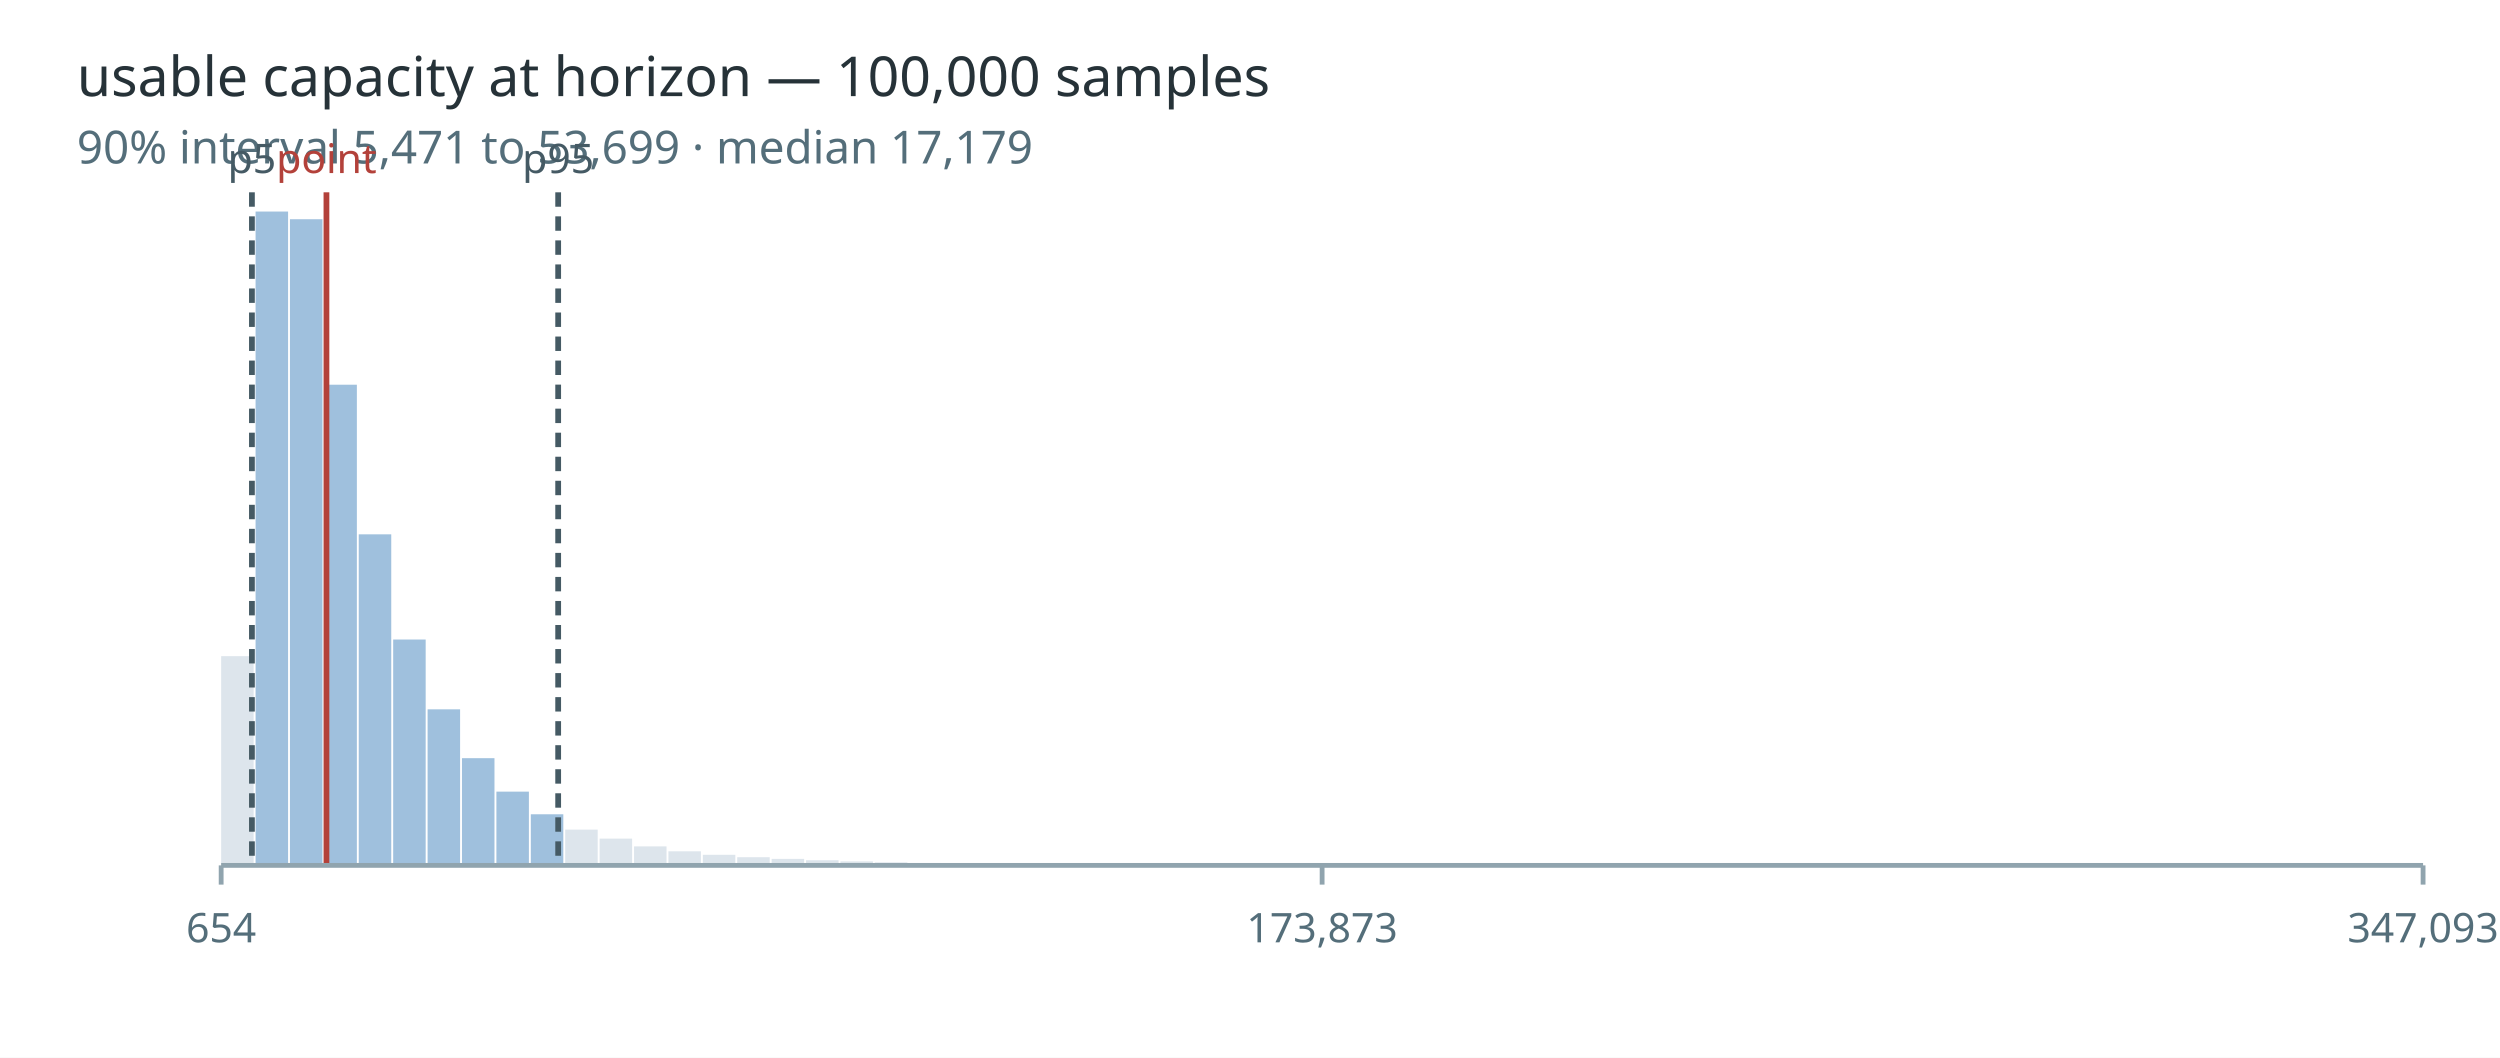
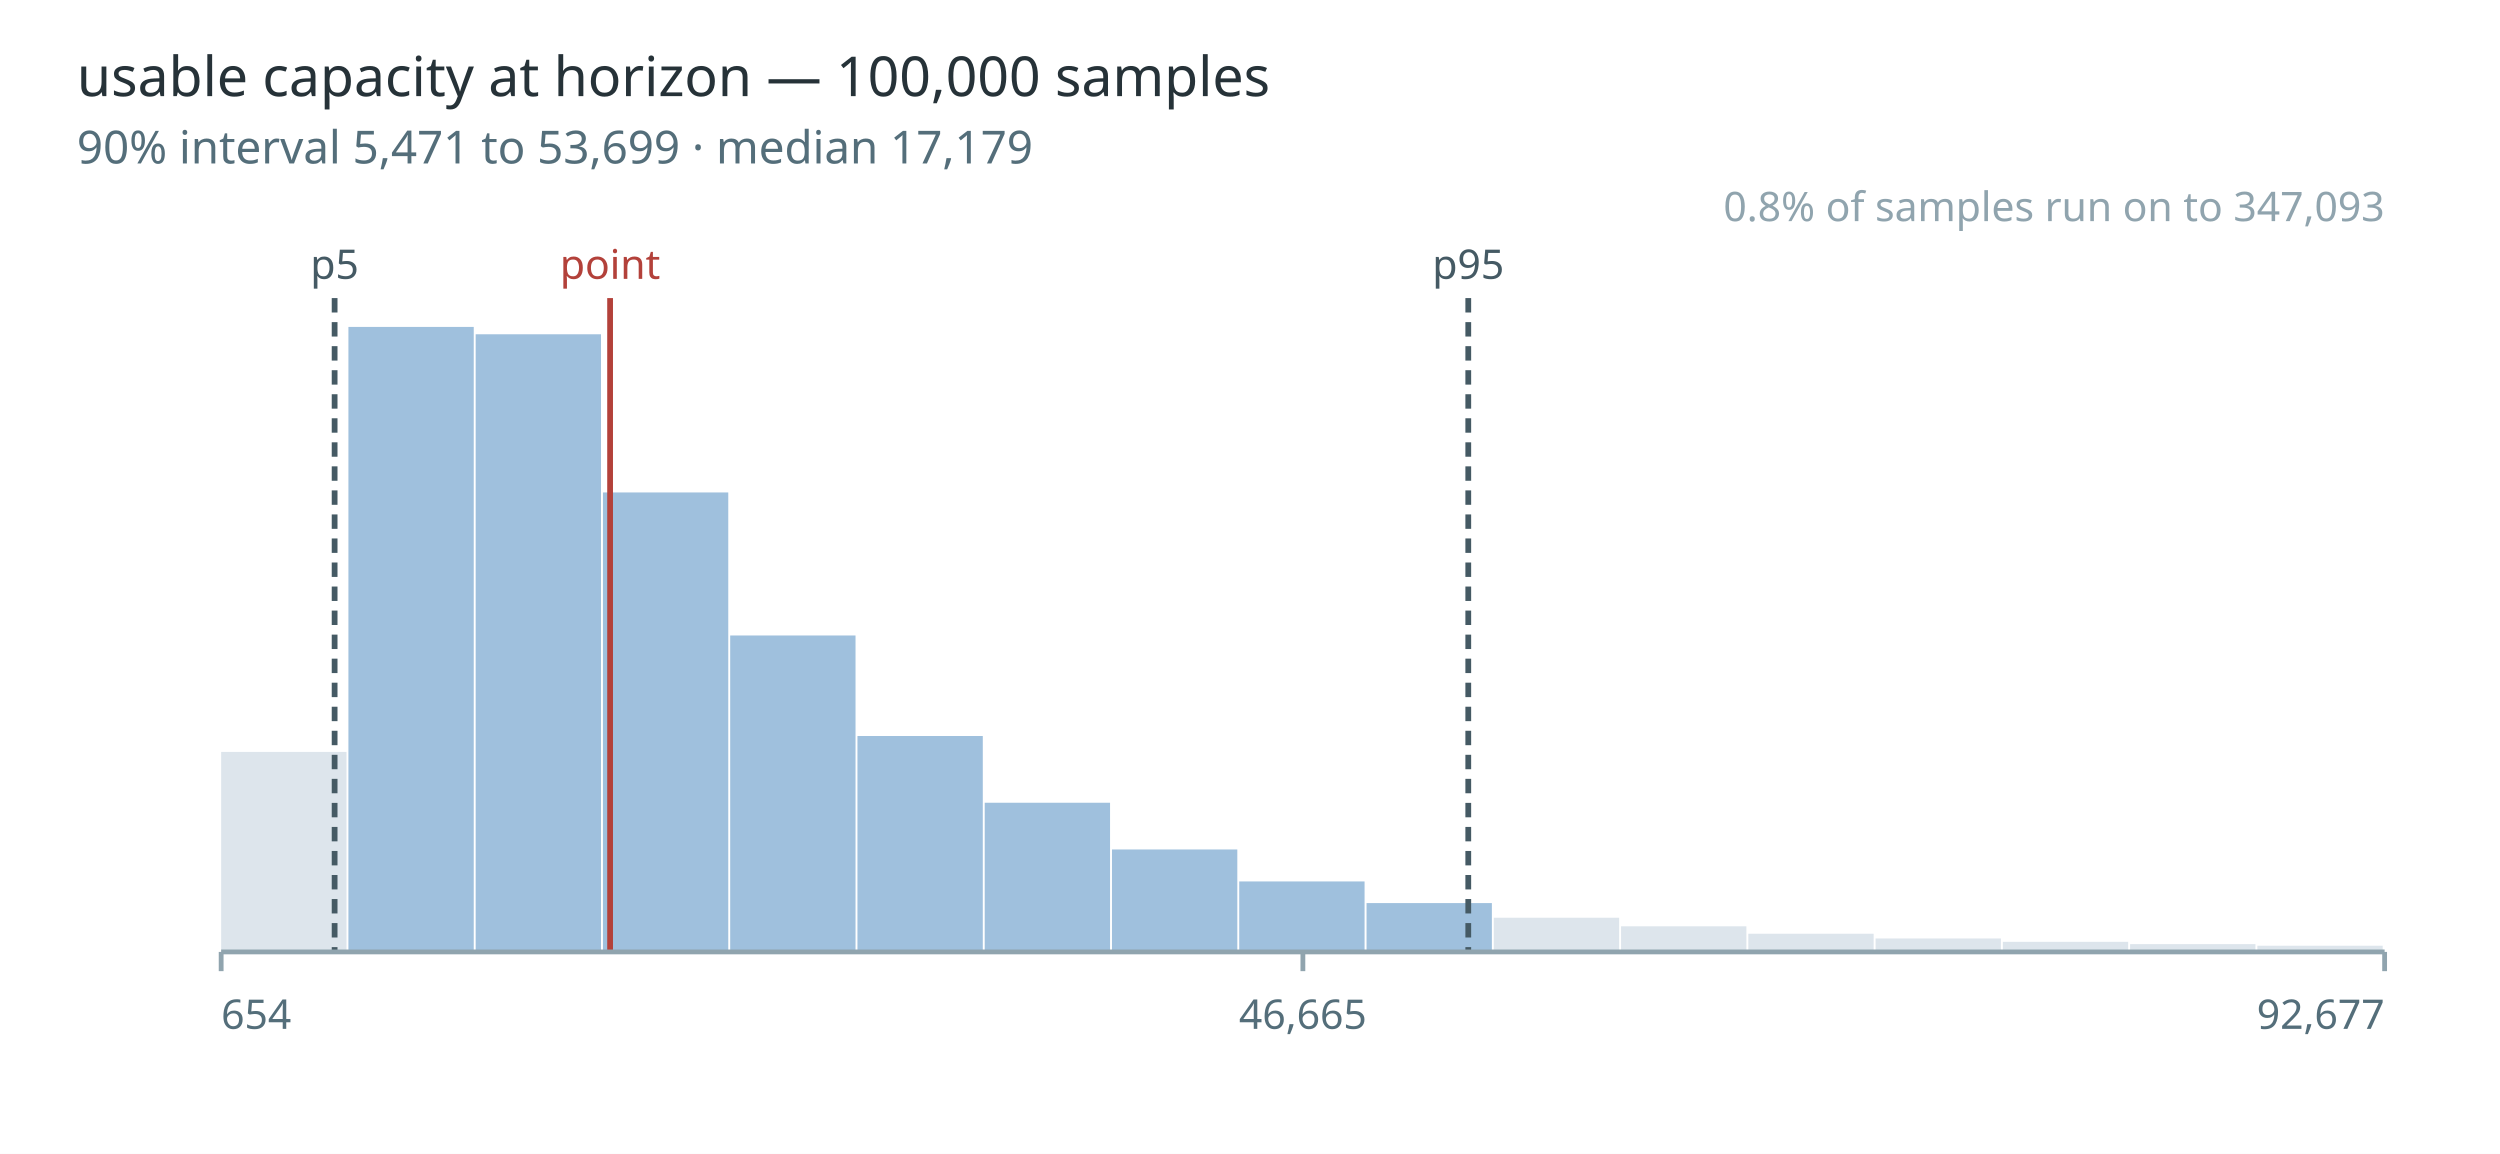
- <svg xmlns="http://www.w3.org/2000/svg" viewBox="0 0 520 220" width="520" height="220" role="img" font-family="system-ui, sans-serif">
-   <rect width="520" height="220" fill="#ffffff" />
+ <svg xmlns="http://www.w3.org/2000/svg" viewBox="0 0 520 240" width="520" height="240" role="img" font-family="system-ui, sans-serif">
+   <rect width="520" height="240" fill="#ffffff" />
  <text x="16" y="20" font-size="11.5" fill="#263238">usable capacity at horizon — 100,000 samples</text>
  <text x="16" y="34" font-size="9.5" fill="#546e7a">90% interval 5,471 to 53,699 · median 17,179</text>
-   <rect x="46.00" y="136.48" width="6.76" height="43.52" fill="#dde5ec" />
-   <rect x="53.16" y="44.00" width="6.76" height="136.00" fill="#9fc0dd" />
-   <rect x="60.31" y="45.60" width="6.76" height="134.40" fill="#9fc0dd" />
-   <rect x="67.47" y="80.02" width="6.76" height="99.98" fill="#9fc0dd" />
-   <rect x="74.62" y="111.14" width="6.76" height="68.86" fill="#9fc0dd" />
-   <rect x="81.78" y="133.02" width="6.76" height="46.98" fill="#9fc0dd" />
-   <rect x="88.94" y="147.54" width="6.76" height="32.46" fill="#9fc0dd" />
-   <rect x="96.09" y="157.70" width="6.76" height="22.30" fill="#9fc0dd" />
-   <rect x="103.25" y="164.66" width="6.76" height="15.34" fill="#9fc0dd" />
-   <rect x="110.41" y="169.37" width="6.76" height="10.63" fill="#9fc0dd" />
-   <rect x="117.56" y="172.56" width="6.76" height="7.44" fill="#dde5ec" />
-   <rect x="124.72" y="174.43" width="6.76" height="5.57" fill="#dde5ec" />
-   <rect x="131.88" y="176.05" width="6.76" height="3.95" fill="#dde5ec" />
-   <rect x="139.03" y="177.07" width="6.76" height="2.93" fill="#dde5ec" />
-   <rect x="146.19" y="177.80" width="6.76" height="2.20" fill="#dde5ec" />
-   <rect x="153.34" y="178.30" width="6.76" height="1.70" fill="#dde5ec" />
-   <rect x="160.50" y="178.65" width="6.76" height="1.35" fill="#dde5ec" />
-   <rect x="167.66" y="178.93" width="6.76" height="1.07" fill="#dde5ec" />
-   <rect x="174.81" y="179.17" width="6.76" height="0.83" fill="#dde5ec" />
-   <rect x="181.97" y="179.38" width="6.76" height="0.62" fill="#dde5ec" />
-   <rect x="189.12" y="179.50" width="6.76" height="0.50" fill="#dde5ec" />
-   <rect x="196.28" y="179.65" width="6.76" height="0.35" fill="#dde5ec" />
-   <rect x="203.44" y="179.71" width="6.76" height="0.29" fill="#dde5ec" />
-   <rect x="210.59" y="179.72" width="6.76" height="0.28" fill="#dde5ec" />
-   <rect x="217.75" y="179.80" width="6.76" height="0.20" fill="#dde5ec" />
-   <rect x="224.91" y="179.82" width="6.76" height="0.18" fill="#dde5ec" />
-   <rect x="232.06" y="179.84" width="6.76" height="0.16" fill="#dde5ec" />
-   <rect x="239.22" y="179.90" width="6.76" height="0.10" fill="#dde5ec" />
-   <rect x="246.38" y="179.88" width="6.76" height="0.12" fill="#dde5ec" />
-   <rect x="253.53" y="179.94" width="6.76" height="0.06" fill="#dde5ec" />
-   <rect x="260.69" y="179.94" width="6.76" height="0.06" fill="#dde5ec" />
-   <rect x="267.84" y="179.94" width="6.76" height="0.06" fill="#dde5ec" />
-   <rect x="275.00" y="179.99" width="6.76" height="0.01" fill="#dde5ec" />
-   <rect x="282.16" y="179.98" width="6.76" height="0.02" fill="#dde5ec" />
-   <rect x="289.31" y="179.97" width="6.76" height="0.03" fill="#dde5ec" />
-   <rect x="296.47" y="179.97" width="6.76" height="0.03" fill="#dde5ec" />
-   <rect x="303.62" y="179.99" width="6.76" height="0.01" fill="#dde5ec" />
-   <rect x="310.78" y="179.98" width="6.76" height="0.02" fill="#dde5ec" />
-   <rect x="317.94" y="179.98" width="6.76" height="0.02" fill="#dde5ec" />
-   <rect x="325.09" y="179.99" width="6.76" height="0.01" fill="#dde5ec" />
-   <rect x="332.25" y="179.99" width="6.76" height="0.01" fill="#dde5ec" />
-   <rect x="339.41" y="179.98" width="6.76" height="0.02" fill="#dde5ec" />
-   <rect x="346.56" y="179.99" width="6.76" height="0.01" fill="#dde5ec" />
-   <rect x="353.72" y="180.00" width="6.76" height="0.00" fill="#dde5ec" />
-   <rect x="360.88" y="180.00" width="6.76" height="0.00" fill="#dde5ec" />
-   <rect x="368.03" y="179.99" width="6.76" height="0.01" fill="#dde5ec" />
-   <rect x="375.19" y="180.00" width="6.76" height="0.00" fill="#dde5ec" />
-   <rect x="382.34" y="179.99" width="6.76" height="0.01" fill="#dde5ec" />
-   <rect x="389.50" y="180.00" width="6.76" height="0.00" fill="#dde5ec" />
-   <rect x="396.66" y="179.99" width="6.76" height="0.01" fill="#dde5ec" />
-   <rect x="403.81" y="179.99" width="6.76" height="0.01" fill="#dde5ec" />
-   <rect x="410.97" y="179.99" width="6.76" height="0.01" fill="#dde5ec" />
-   <rect x="418.12" y="179.99" width="6.76" height="0.01" fill="#dde5ec" />
-   <rect x="425.28" y="180.00" width="6.76" height="0.00" fill="#dde5ec" />
-   <rect x="432.44" y="180.00" width="6.76" height="0.00" fill="#dde5ec" />
-   <rect x="439.59" y="180.00" width="6.76" height="0.00" fill="#dde5ec" />
-   <rect x="446.75" y="180.00" width="6.76" height="0.00" fill="#dde5ec" />
-   <rect x="453.91" y="180.00" width="6.76" height="0.00" fill="#dde5ec" />
-   <rect x="461.06" y="180.00" width="6.76" height="0.00" fill="#dde5ec" />
-   <rect x="468.22" y="180.00" width="6.76" height="0.00" fill="#dde5ec" />
-   <rect x="475.38" y="180.00" width="6.76" height="0.00" fill="#dde5ec" />
-   <rect x="482.53" y="179.99" width="6.76" height="0.01" fill="#dde5ec" />
-   <rect x="489.69" y="180.00" width="6.76" height="0.00" fill="#dde5ec" />
-   <rect x="496.84" y="179.99" width="6.76" height="0.01" fill="#dde5ec" />
-   <line x1="52.4" y1="40" x2="52.4" y2="180" stroke="#455a64" stroke-width="1.2" stroke-dasharray="3 2" />
-   <text x="52.4" y="36" font-size="8.5" text-anchor="middle" fill="#455a64">p5</text>
-   <line x1="116.1" y1="40" x2="116.1" y2="180" stroke="#455a64" stroke-width="1.2" stroke-dasharray="3 2" />
-   <text x="116.1" y="36" font-size="8.5" text-anchor="middle" fill="#455a64">p95</text>
-   <line x1="67.9" y1="40" x2="67.9" y2="180" stroke="#b3413a" stroke-width="1.2" />
-   <text x="67.9" y="36" font-size="8.5" text-anchor="middle" fill="#b3413a">point</text>
-   <line x1="46.0" y1="180.0" x2="504.0" y2="180.0" stroke="#90a4ae" stroke-width="1" />
-   <line x1="46.0" y1="180.0" x2="46.0" y2="184.0" stroke="#90a4ae" />
-   <text x="46.0" y="196.0" font-size="8.5" text-anchor="middle" fill="#546e7a">654</text>
-   <line x1="275.0" y1="180.0" x2="275.0" y2="184.0" stroke="#90a4ae" />
-   <text x="275.0" y="196.0" font-size="8.5" text-anchor="middle" fill="#546e7a">173,873</text>
-   <line x1="504.0" y1="180.0" x2="504.0" y2="184.0" stroke="#90a4ae" />
-   <text x="504.0" y="196.0" font-size="8.5" text-anchor="middle" fill="#546e7a">347,093</text>
+   <rect x="46.00" y="156.40" width="26.07" height="41.60" fill="#dde5ec" />
+   <rect x="72.47" y="68.00" width="26.07" height="130.00" fill="#9fc0dd" />
+   <rect x="98.94" y="69.53" width="26.07" height="128.47" fill="#9fc0dd" />
+   <rect x="125.41" y="102.43" width="26.07" height="95.57" fill="#9fc0dd" />
+   <rect x="151.88" y="132.18" width="26.07" height="65.82" fill="#9fc0dd" />
+   <rect x="178.35" y="153.09" width="26.07" height="44.91" fill="#9fc0dd" />
+   <rect x="204.82" y="166.97" width="26.07" height="31.03" fill="#9fc0dd" />
+   <rect x="231.29" y="176.69" width="26.07" height="21.31" fill="#9fc0dd" />
+   <rect x="257.76" y="183.34" width="26.07" height="14.66" fill="#9fc0dd" />
+   <rect x="284.24" y="187.84" width="26.07" height="10.16" fill="#9fc0dd" />
+   <rect x="310.71" y="190.89" width="26.07" height="7.11" fill="#dde5ec" />
+   <rect x="337.18" y="192.67" width="26.07" height="5.33" fill="#dde5ec" />
+   <rect x="363.65" y="194.22" width="26.07" height="3.78" fill="#dde5ec" />
+   <rect x="390.12" y="195.20" width="26.07" height="2.80" fill="#dde5ec" />
+   <rect x="416.59" y="195.90" width="26.07" height="2.10" fill="#dde5ec" />
+   <rect x="443.06" y="196.38" width="26.07" height="1.62" fill="#dde5ec" />
+   <rect x="469.53" y="196.71" width="26.07" height="1.29" fill="#dde5ec" />
+   <line x1="69.6" y1="62" x2="69.6" y2="198" stroke="#455a64" stroke-width="1.2" stroke-dasharray="3 2" />
+   <text x="69.6" y="58" font-size="8.5" text-anchor="middle" fill="#455a64">p5</text>
+   <line x1="126.9" y1="62" x2="126.9" y2="198" stroke="#b3413a" stroke-width="1.2" />
+   <text x="126.9" y="58" font-size="8.5" text-anchor="middle" fill="#b3413a">point</text>
+   <line x1="305.4" y1="62" x2="305.4" y2="198" stroke="#455a64" stroke-width="1.2" stroke-dasharray="3 2" />
+   <text x="305.4" y="58" font-size="8.5" text-anchor="middle" fill="#455a64">p95</text>
+   <line x1="46.0" y1="198.0" x2="496.0" y2="198.0" stroke="#90a4ae" stroke-width="1" />
+   <line x1="46.0" y1="198.0" x2="46.0" y2="202.0" stroke="#90a4ae" />
+   <text x="46.0" y="214.0" font-size="8.5" text-anchor="start" fill="#546e7a">654</text>
+   <line x1="271.0" y1="198.0" x2="271.0" y2="202.0" stroke="#90a4ae" />
+   <text x="271.0" y="214.0" font-size="8.5" text-anchor="middle" fill="#546e7a">46,665</text>
+   <line x1="496.0" y1="198.0" x2="496.0" y2="202.0" stroke="#90a4ae" />
+   <text x="496.0" y="214.0" font-size="8.5" text-anchor="end" fill="#546e7a">92,677</text>
+   <text x="496" y="46" font-size="8.5" text-anchor="end" fill="#90a4ae">0.8% of samples run on to 347,093</text>
</svg>
